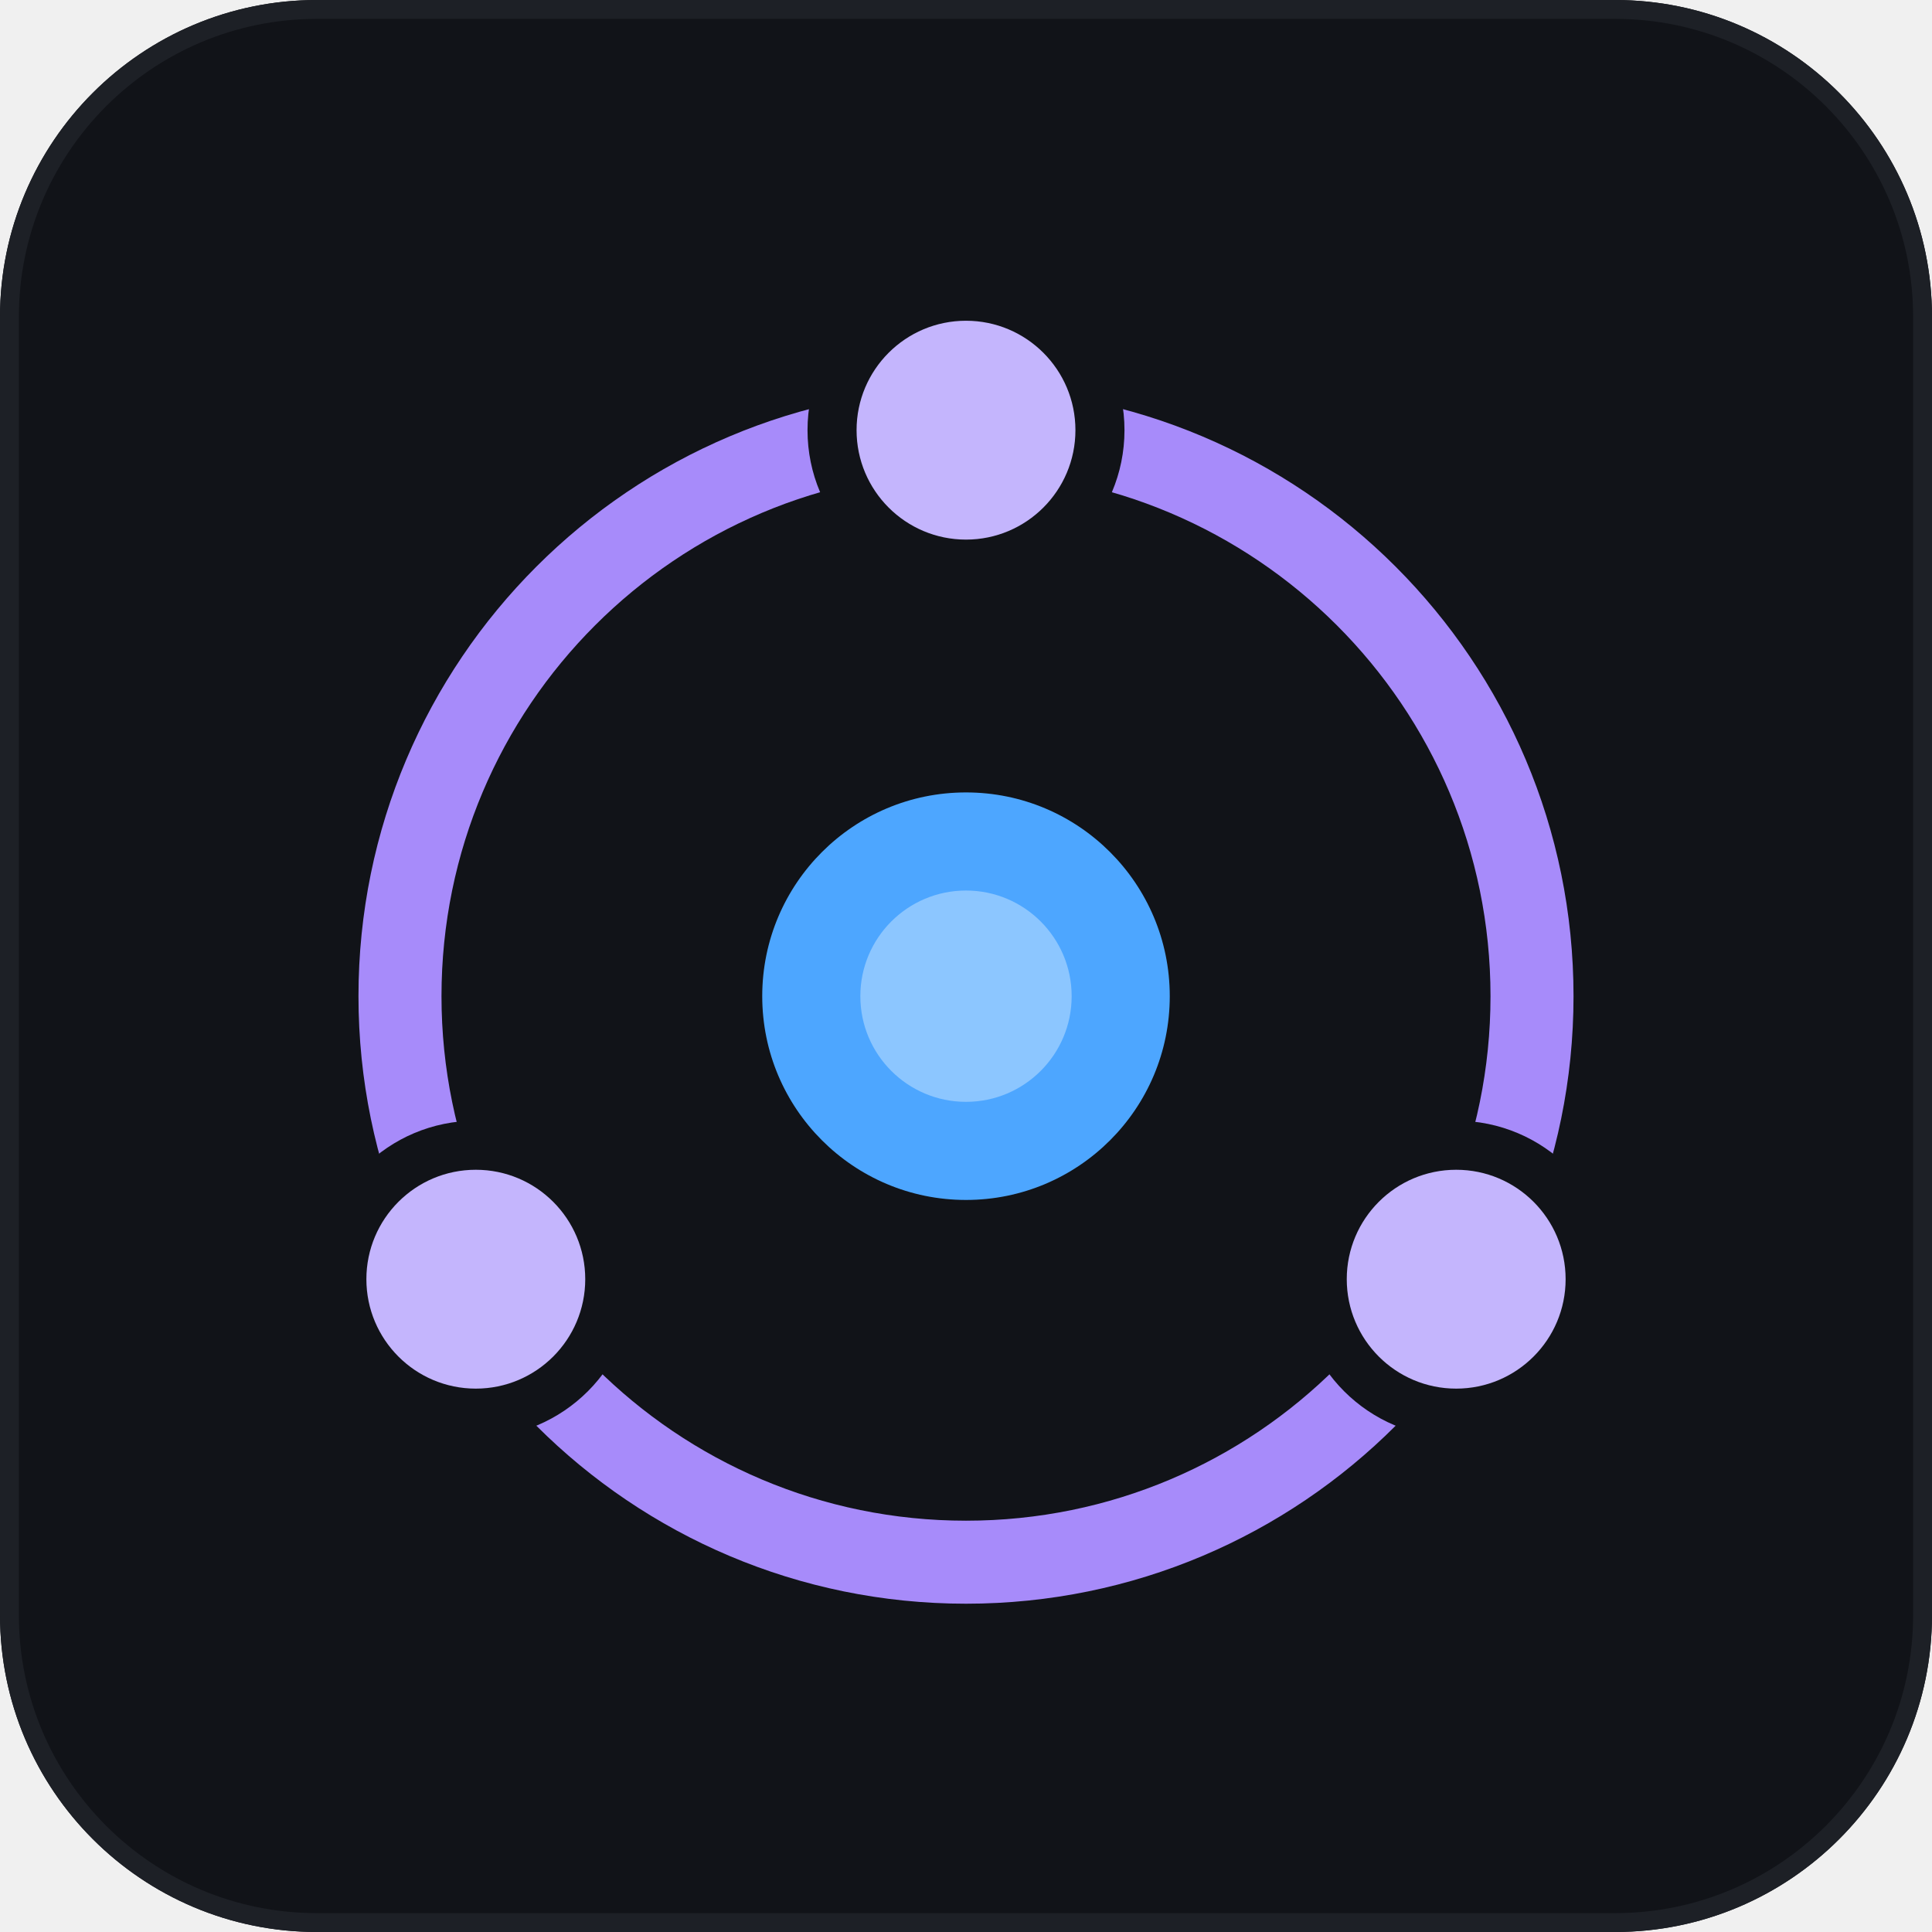
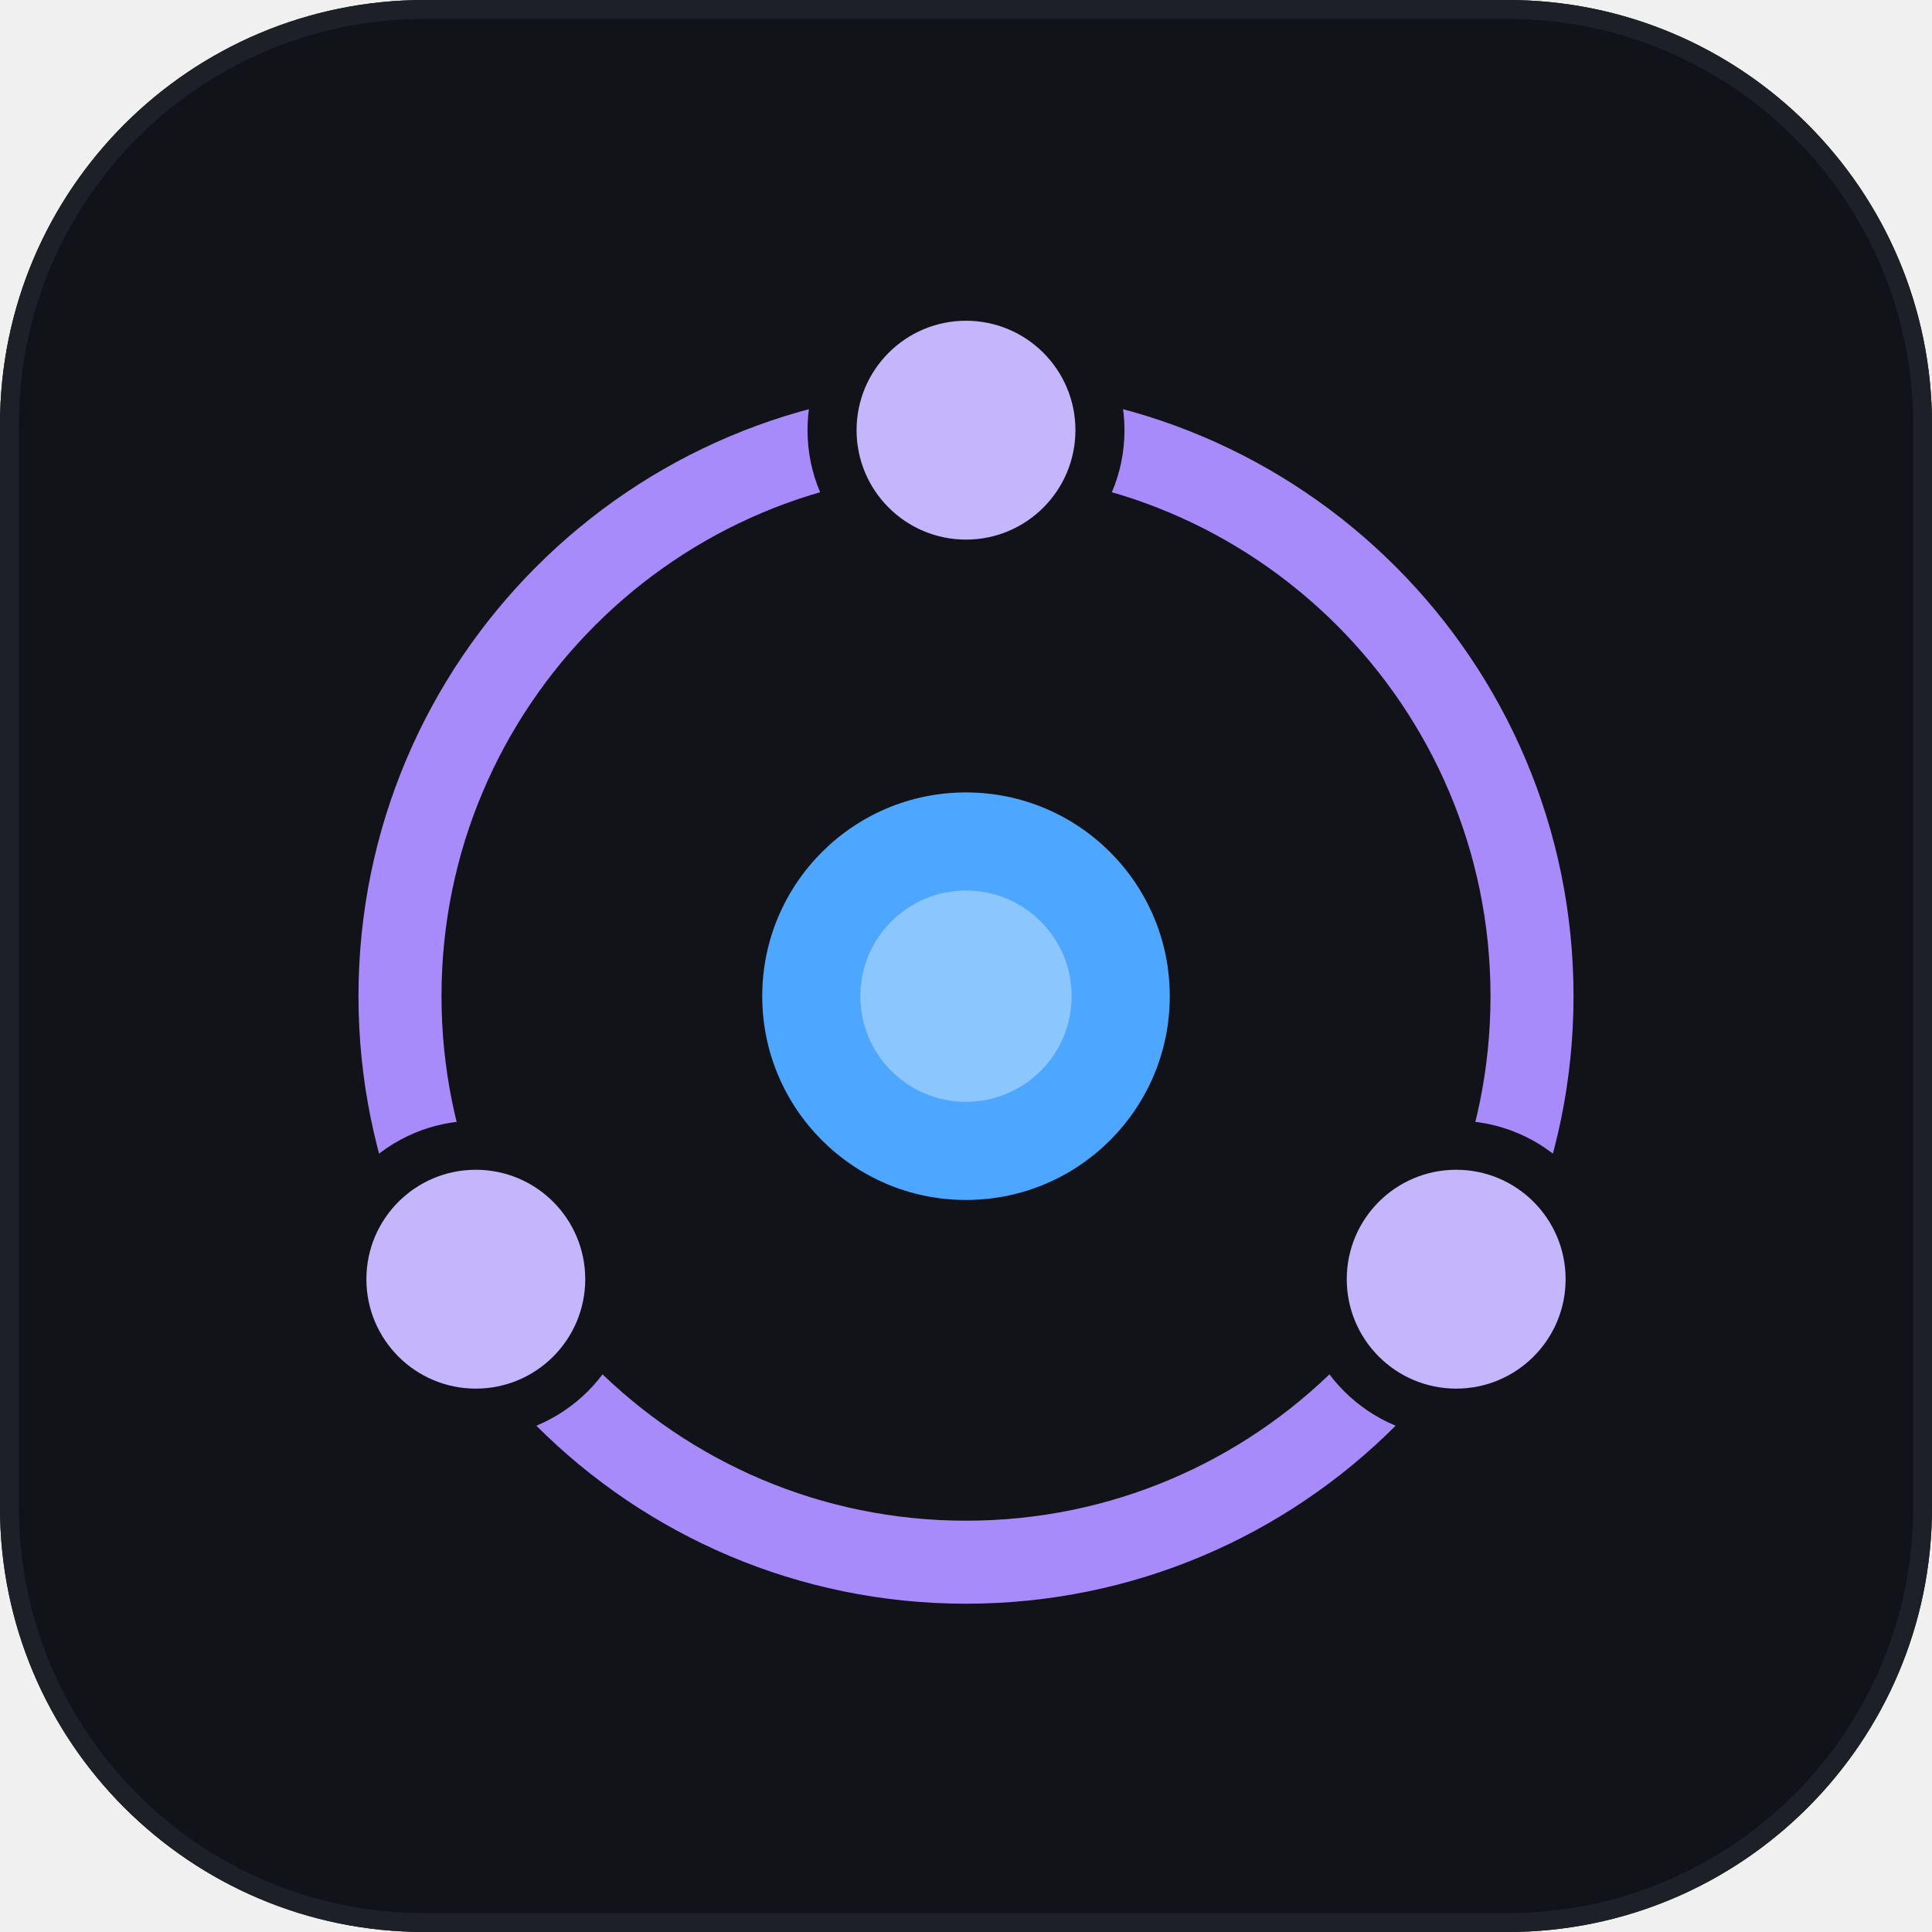
<svg xmlns="http://www.w3.org/2000/svg" viewBox="0 0 1024 1024" width="1024" height="1024">
  <defs>
    <mask id="gap" maskUnits="userSpaceOnUse" x="-512" y="-528" width="1024" height="1024">
      <rect x="-512" y="-528" width="1024" height="1024" fill="#fff" />
      <g fill="#000">
        <circle cy="-300" r="84" />
        <circle cx="259.81" cy="150" r="84" />
        <circle cx="-259.81" cy="150" r="84" />
      </g>
    </mask>
    <clipPath id="well">
      <circle r="370" />
    </clipPath>
    <filter id="soft" x="-50%" y="-50%" width="200%" height="200%">
      <feGaussianBlur stdDeviation="22" />
    </filter>
  </defs>
-   <rect width="1024" height="1024" rx="168" fill="#111318" />
-   <rect x="5" y="5" width="1014" height="1014" rx="163" fill="none" stroke="#1D2026" stroke-width="10" />
+   <rect width="1024" height="1024" rx="225" fill="#111318" />
+   <rect x="5" y="5" width="1014" height="1014" rx="220" fill="none" stroke="#1D2026" stroke-width="10" />
  <g transform="translate(512 528)">
    <circle r="300" fill="none" stroke="#A78BFA" stroke-width="44" mask="url(#gap)" />
    <circle r="108" fill="#4DA6FF" />
    <circle r="56" fill="#8CC6FF" />
    <g fill="#C4B5FD">
      <circle cy="-300" r="58" />
      <circle cx="259.81" cy="150" r="58" />
      <circle cx="-259.81" cy="150" r="58" />
    </g>
  </g>
</svg>
